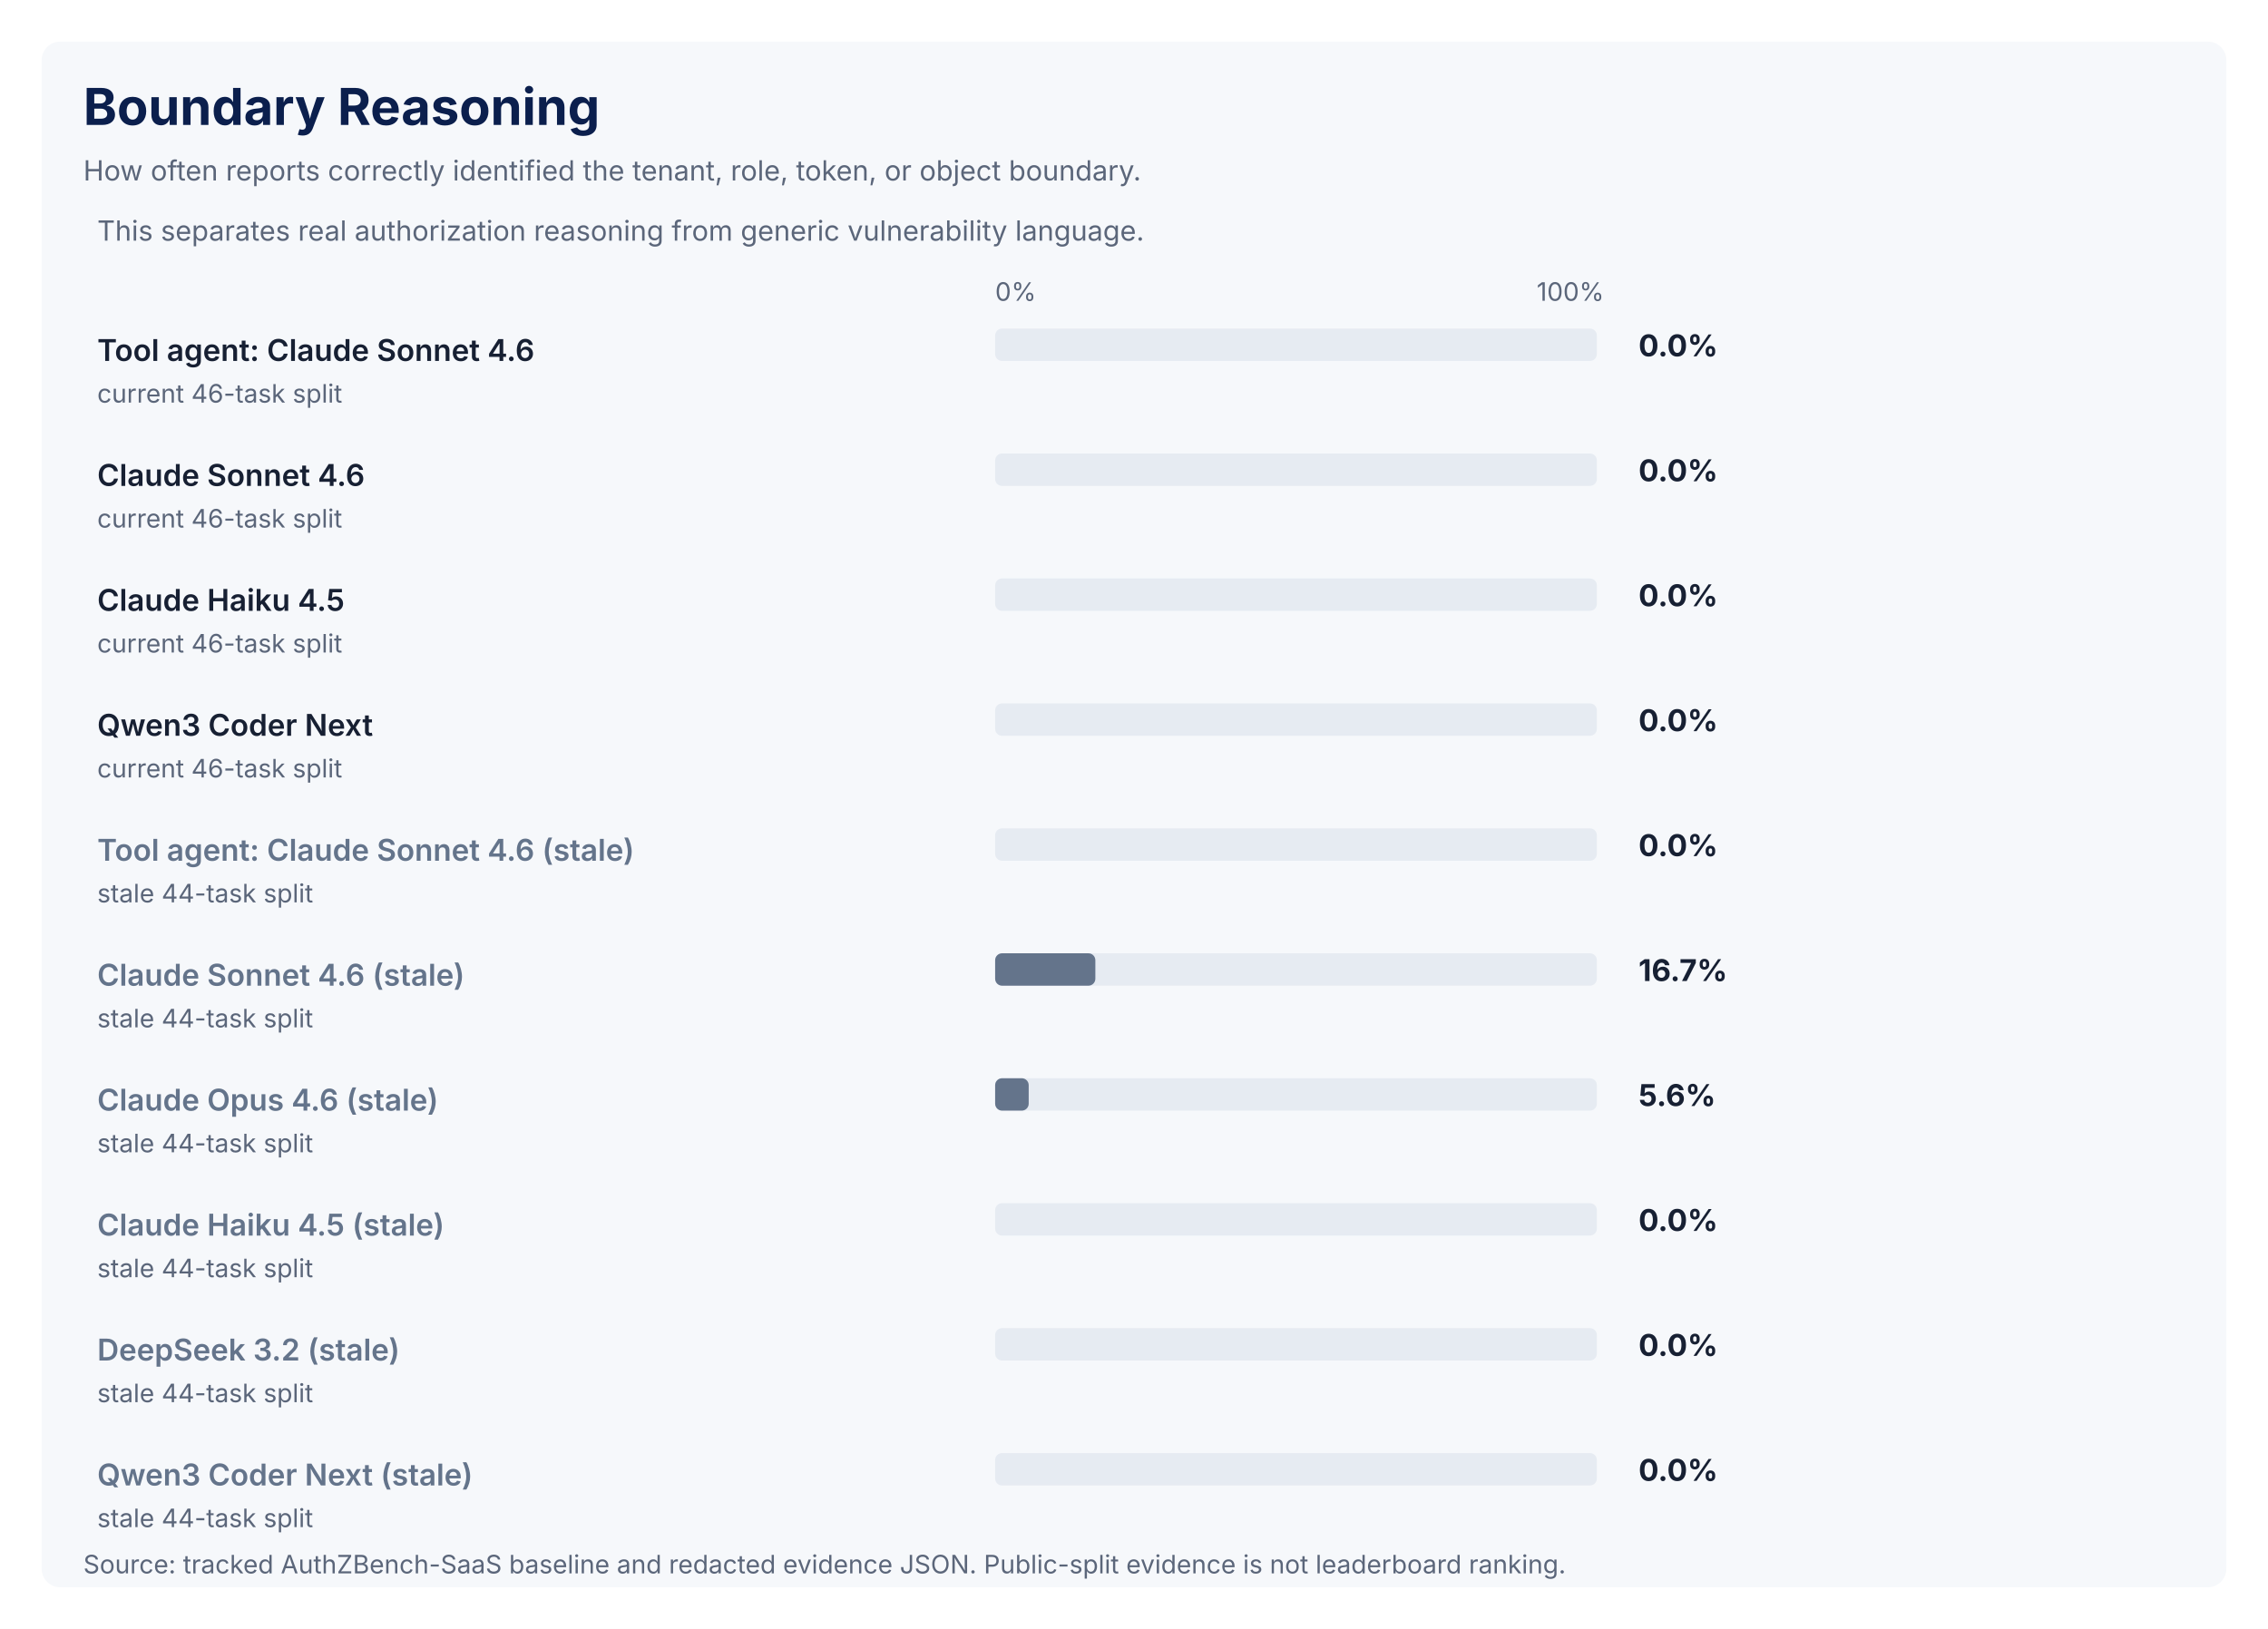
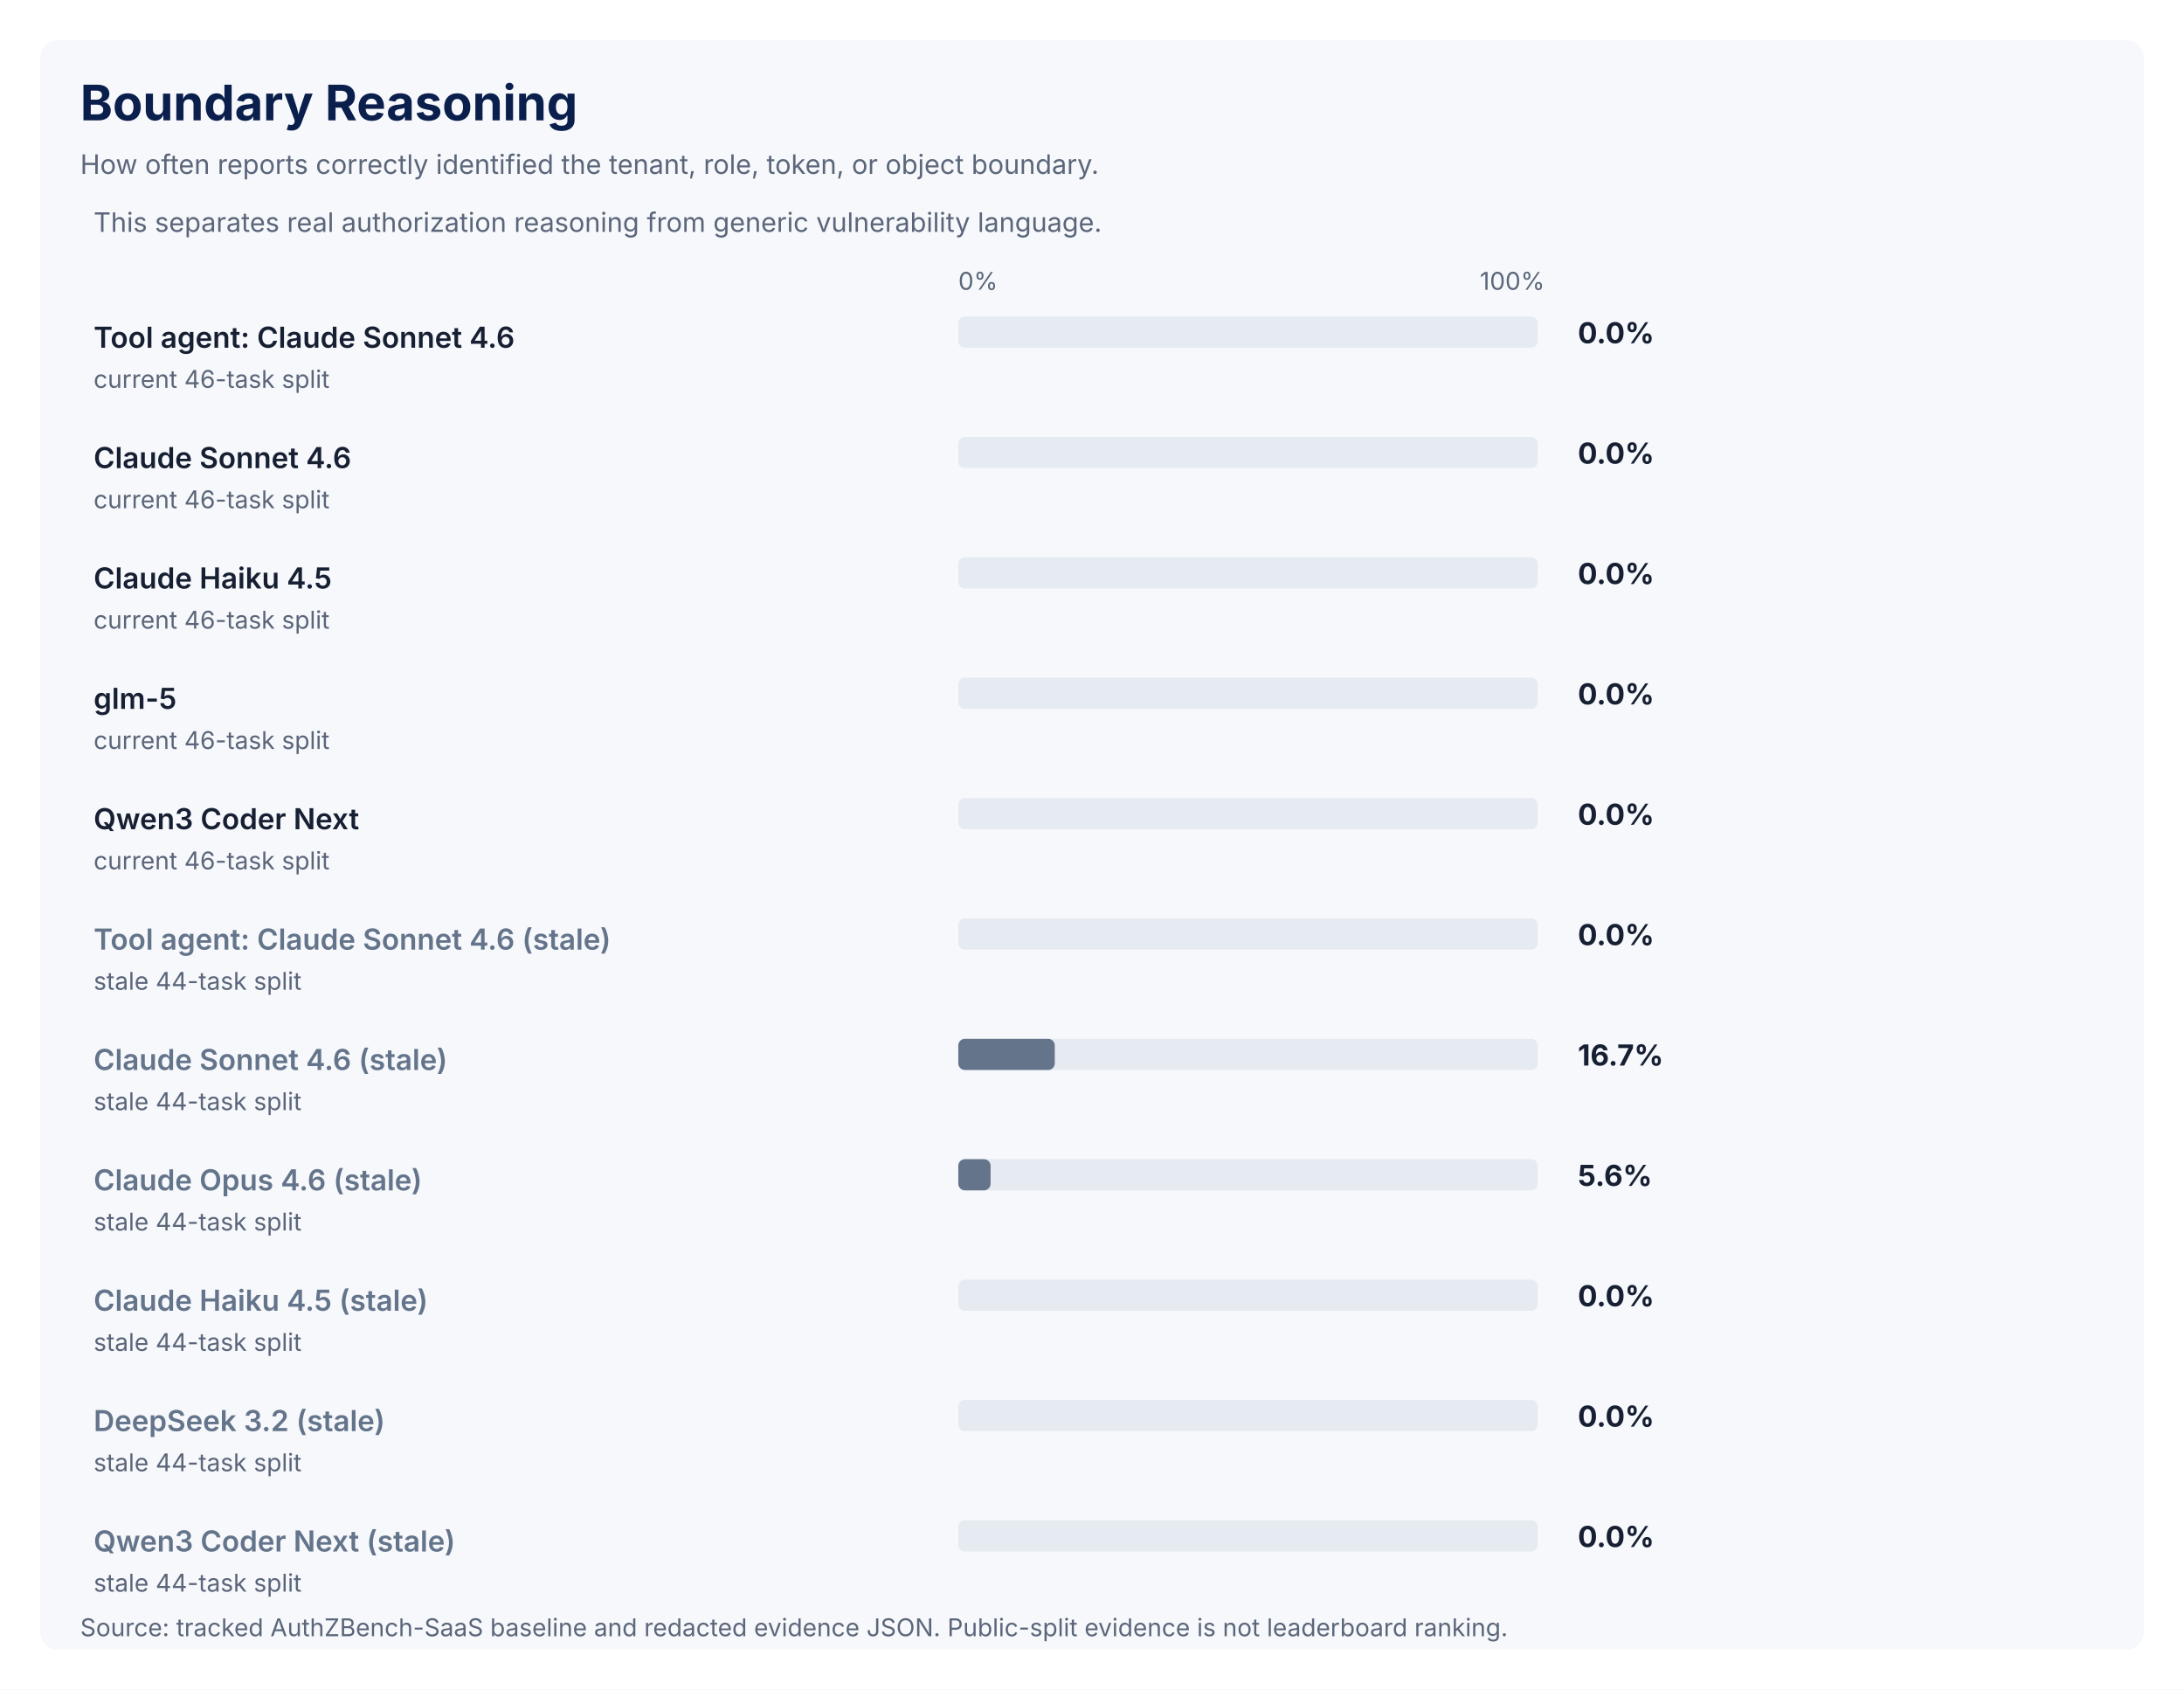
- <svg xmlns="http://www.w3.org/2000/svg" width="980" height="704" viewBox="0 0 980 704" role="img" aria-labelledby="title desc">
-   <rect x="0.0" y="0.0" width="980.0" height="704.0" rx="0" fill="#ffffff" />
-   <rect x="18.0" y="18.0" width="944.0" height="668.0" rx="8" fill="#f6f8fb" />
+ <svg xmlns="http://www.w3.org/2000/svg" width="980" height="758" viewBox="0 0 980 758" role="img" aria-labelledby="title desc">
+   <rect x="0.0" y="0.0" width="980.0" height="758.0" rx="0" fill="#ffffff" />
+   <rect x="18.0" y="18.0" width="944.0" height="722.0" rx="8" fill="#f6f8fb" />
  <text x="36.0" y="54.0" fill="#0b1f4d" font-family="Inter, Arial, sans-serif" font-size="22" font-weight="700">Boundary Reasoning</text>
  <text x="36.0" y="78.0" fill="#5b667a" font-family="Inter, Arial, sans-serif" font-size="12" font-weight="400">How often reports correctly identified the tenant, role, token, or object boundary.</text>
  <text x="42.0" y="104.0" fill="#5b667a" font-family="Inter, Arial, sans-serif" font-size="12" font-weight="400">This separates real authorization reasoning from generic vulnerability language.</text>
  <text x="430.0" y="130.0" fill="#5b667a" font-family="Inter, Arial, sans-serif" font-size="11" font-weight="400">0%</text>
  <text x="664.0" y="130.0" fill="#5b667a" font-family="Inter, Arial, sans-serif" font-size="11" font-weight="400">100%</text>
  <text x="42.0" y="156.0" fill="#172033" font-family="Inter, Arial, sans-serif" font-size="13" font-weight="600">Tool agent: Claude Sonnet 4.6</text>
  <text x="42.0" y="174.0" fill="#5b667a" font-family="Inter, Arial, sans-serif" font-size="11" font-weight="400">current 46-task split</text>
  <rect x="430.0" y="142.0" width="260.0" height="14.0" rx="3" fill="#e6ebf2" />
  <rect x="430.0" y="142.0" width="0.0" height="14.0" rx="3" fill="#f59e0b" />
  <text x="708.0" y="154.0" fill="#172033" font-family="Inter, Arial, sans-serif" font-size="13" font-weight="700">0.0%</text>
  <text x="42.0" y="210.0" fill="#172033" font-family="Inter, Arial, sans-serif" font-size="13" font-weight="600">Claude Sonnet 4.6</text>
  <text x="42.0" y="228.0" fill="#5b667a" font-family="Inter, Arial, sans-serif" font-size="11" font-weight="400">current 46-task split</text>
  <rect x="430.0" y="196.0" width="260.0" height="14.0" rx="3" fill="#e6ebf2" />
  <rect x="430.0" y="196.0" width="0.0" height="14.0" rx="3" fill="#f59e0b" />
  <text x="708.0" y="208.0" fill="#172033" font-family="Inter, Arial, sans-serif" font-size="13" font-weight="700">0.0%</text>
  <text x="42.0" y="264.0" fill="#172033" font-family="Inter, Arial, sans-serif" font-size="13" font-weight="600">Claude Haiku 4.5</text>
  <text x="42.0" y="282.0" fill="#5b667a" font-family="Inter, Arial, sans-serif" font-size="11" font-weight="400">current 46-task split</text>
  <rect x="430.0" y="250.0" width="260.0" height="14.0" rx="3" fill="#e6ebf2" />
  <rect x="430.0" y="250.0" width="0.0" height="14.0" rx="3" fill="#f59e0b" />
  <text x="708.0" y="262.0" fill="#172033" font-family="Inter, Arial, sans-serif" font-size="13" font-weight="700">0.0%</text>
-   <text x="42.0" y="318.0" fill="#172033" font-family="Inter, Arial, sans-serif" font-size="13" font-weight="600">Qwen3 Coder Next</text>
+   <text x="42.0" y="318.0" fill="#172033" font-family="Inter, Arial, sans-serif" font-size="13" font-weight="600">glm-5</text>
  <text x="42.0" y="336.0" fill="#5b667a" font-family="Inter, Arial, sans-serif" font-size="11" font-weight="400">current 46-task split</text>
  <rect x="430.0" y="304.0" width="260.0" height="14.0" rx="3" fill="#e6ebf2" />
  <rect x="430.0" y="304.0" width="0.0" height="14.0" rx="3" fill="#f59e0b" />
  <text x="708.0" y="316.0" fill="#172033" font-family="Inter, Arial, sans-serif" font-size="13" font-weight="700">0.0%</text>
-   <text x="42.0" y="372.0" fill="#64748b" font-family="Inter, Arial, sans-serif" font-size="13" font-weight="600">Tool agent: Claude Sonnet 4.6 (stale)</text>
-   <text x="42.0" y="390.0" fill="#5b667a" font-family="Inter, Arial, sans-serif" font-size="11" font-weight="400">stale 44-task split</text>
+   <text x="42.0" y="372.0" fill="#172033" font-family="Inter, Arial, sans-serif" font-size="13" font-weight="600">Qwen3 Coder Next</text>
+   <text x="42.0" y="390.0" fill="#5b667a" font-family="Inter, Arial, sans-serif" font-size="11" font-weight="400">current 46-task split</text>
  <rect x="430.0" y="358.0" width="260.0" height="14.0" rx="3" fill="#e6ebf2" />
-   <rect x="430.0" y="358.0" width="0.0" height="14.0" rx="3" fill="#64748b" />
+   <rect x="430.0" y="358.0" width="0.0" height="14.0" rx="3" fill="#f59e0b" />
  <text x="708.0" y="370.0" fill="#172033" font-family="Inter, Arial, sans-serif" font-size="13" font-weight="700">0.0%</text>
-   <text x="42.0" y="426.0" fill="#64748b" font-family="Inter, Arial, sans-serif" font-size="13" font-weight="600">Claude Sonnet 4.6 (stale)</text>
+   <text x="42.0" y="426.0" fill="#64748b" font-family="Inter, Arial, sans-serif" font-size="13" font-weight="600">Tool agent: Claude Sonnet 4.6 (stale)</text>
  <text x="42.0" y="444.0" fill="#5b667a" font-family="Inter, Arial, sans-serif" font-size="11" font-weight="400">stale 44-task split</text>
  <rect x="430.0" y="412.0" width="260.0" height="14.0" rx="3" fill="#e6ebf2" />
-   <rect x="430.0" y="412.0" width="43.3" height="14.0" rx="3" fill="#64748b" />
-   <text x="708.0" y="424.0" fill="#172033" font-family="Inter, Arial, sans-serif" font-size="13" font-weight="700">16.7%</text>
-   <text x="42.0" y="480.0" fill="#64748b" font-family="Inter, Arial, sans-serif" font-size="13" font-weight="600">Claude Opus 4.6 (stale)</text>
+   <rect x="430.0" y="412.0" width="0.0" height="14.0" rx="3" fill="#64748b" />
+   <text x="708.0" y="424.0" fill="#172033" font-family="Inter, Arial, sans-serif" font-size="13" font-weight="700">0.0%</text>
+   <text x="42.0" y="480.0" fill="#64748b" font-family="Inter, Arial, sans-serif" font-size="13" font-weight="600">Claude Sonnet 4.6 (stale)</text>
  <text x="42.0" y="498.0" fill="#5b667a" font-family="Inter, Arial, sans-serif" font-size="11" font-weight="400">stale 44-task split</text>
  <rect x="430.0" y="466.0" width="260.0" height="14.0" rx="3" fill="#e6ebf2" />
-   <rect x="430.0" y="466.0" width="14.5" height="14.0" rx="3" fill="#64748b" />
-   <text x="708.0" y="478.0" fill="#172033" font-family="Inter, Arial, sans-serif" font-size="13" font-weight="700">5.6%</text>
-   <text x="42.0" y="534.0" fill="#64748b" font-family="Inter, Arial, sans-serif" font-size="13" font-weight="600">Claude Haiku 4.5 (stale)</text>
+   <rect x="430.0" y="466.0" width="43.3" height="14.0" rx="3" fill="#64748b" />
+   <text x="708.0" y="478.0" fill="#172033" font-family="Inter, Arial, sans-serif" font-size="13" font-weight="700">16.7%</text>
+   <text x="42.0" y="534.0" fill="#64748b" font-family="Inter, Arial, sans-serif" font-size="13" font-weight="600">Claude Opus 4.6 (stale)</text>
  <text x="42.0" y="552.0" fill="#5b667a" font-family="Inter, Arial, sans-serif" font-size="11" font-weight="400">stale 44-task split</text>
  <rect x="430.0" y="520.0" width="260.0" height="14.0" rx="3" fill="#e6ebf2" />
-   <rect x="430.0" y="520.0" width="0.0" height="14.0" rx="3" fill="#64748b" />
-   <text x="708.0" y="532.0" fill="#172033" font-family="Inter, Arial, sans-serif" font-size="13" font-weight="700">0.0%</text>
-   <text x="42.0" y="588.0" fill="#64748b" font-family="Inter, Arial, sans-serif" font-size="13" font-weight="600">DeepSeek 3.2 (stale)</text>
+   <rect x="430.0" y="520.0" width="14.5" height="14.0" rx="3" fill="#64748b" />
+   <text x="708.0" y="532.0" fill="#172033" font-family="Inter, Arial, sans-serif" font-size="13" font-weight="700">5.6%</text>
+   <text x="42.0" y="588.0" fill="#64748b" font-family="Inter, Arial, sans-serif" font-size="13" font-weight="600">Claude Haiku 4.5 (stale)</text>
  <text x="42.0" y="606.0" fill="#5b667a" font-family="Inter, Arial, sans-serif" font-size="11" font-weight="400">stale 44-task split</text>
  <rect x="430.0" y="574.0" width="260.0" height="14.0" rx="3" fill="#e6ebf2" />
  <rect x="430.0" y="574.0" width="0.0" height="14.0" rx="3" fill="#64748b" />
  <text x="708.0" y="586.0" fill="#172033" font-family="Inter, Arial, sans-serif" font-size="13" font-weight="700">0.0%</text>
-   <text x="42.0" y="642.0" fill="#64748b" font-family="Inter, Arial, sans-serif" font-size="13" font-weight="600">Qwen3 Coder Next (stale)</text>
+   <text x="42.0" y="642.0" fill="#64748b" font-family="Inter, Arial, sans-serif" font-size="13" font-weight="600">DeepSeek 3.2 (stale)</text>
  <text x="42.0" y="660.0" fill="#5b667a" font-family="Inter, Arial, sans-serif" font-size="11" font-weight="400">stale 44-task split</text>
  <rect x="430.0" y="628.0" width="260.0" height="14.0" rx="3" fill="#e6ebf2" />
  <rect x="430.0" y="628.0" width="0.0" height="14.0" rx="3" fill="#64748b" />
  <text x="708.0" y="640.0" fill="#172033" font-family="Inter, Arial, sans-serif" font-size="13" font-weight="700">0.0%</text>
-   <text x="36.0" y="680.0" fill="#5b667a" font-family="Inter, Arial, sans-serif" font-size="11" font-weight="400">Source: tracked AuthZBench-SaaS baseline and redacted evidence JSON. Public-split evidence is not leaderboard ranking.</text>
+   <text x="42.0" y="696.0" fill="#64748b" font-family="Inter, Arial, sans-serif" font-size="13" font-weight="600">Qwen3 Coder Next (stale)</text>
+   <text x="42.0" y="714.0" fill="#5b667a" font-family="Inter, Arial, sans-serif" font-size="11" font-weight="400">stale 44-task split</text>
+   <rect x="430.0" y="682.0" width="260.0" height="14.0" rx="3" fill="#e6ebf2" />
+   <rect x="430.0" y="682.0" width="0.0" height="14.0" rx="3" fill="#64748b" />
+   <text x="708.0" y="694.0" fill="#172033" font-family="Inter, Arial, sans-serif" font-size="13" font-weight="700">0.0%</text>
+   <text x="36.0" y="734.0" fill="#5b667a" font-family="Inter, Arial, sans-serif" font-size="11" font-weight="400">Source: tracked AuthZBench-SaaS baseline and redacted evidence JSON. Public-split evidence is not leaderboard ranking.</text>
</svg>
